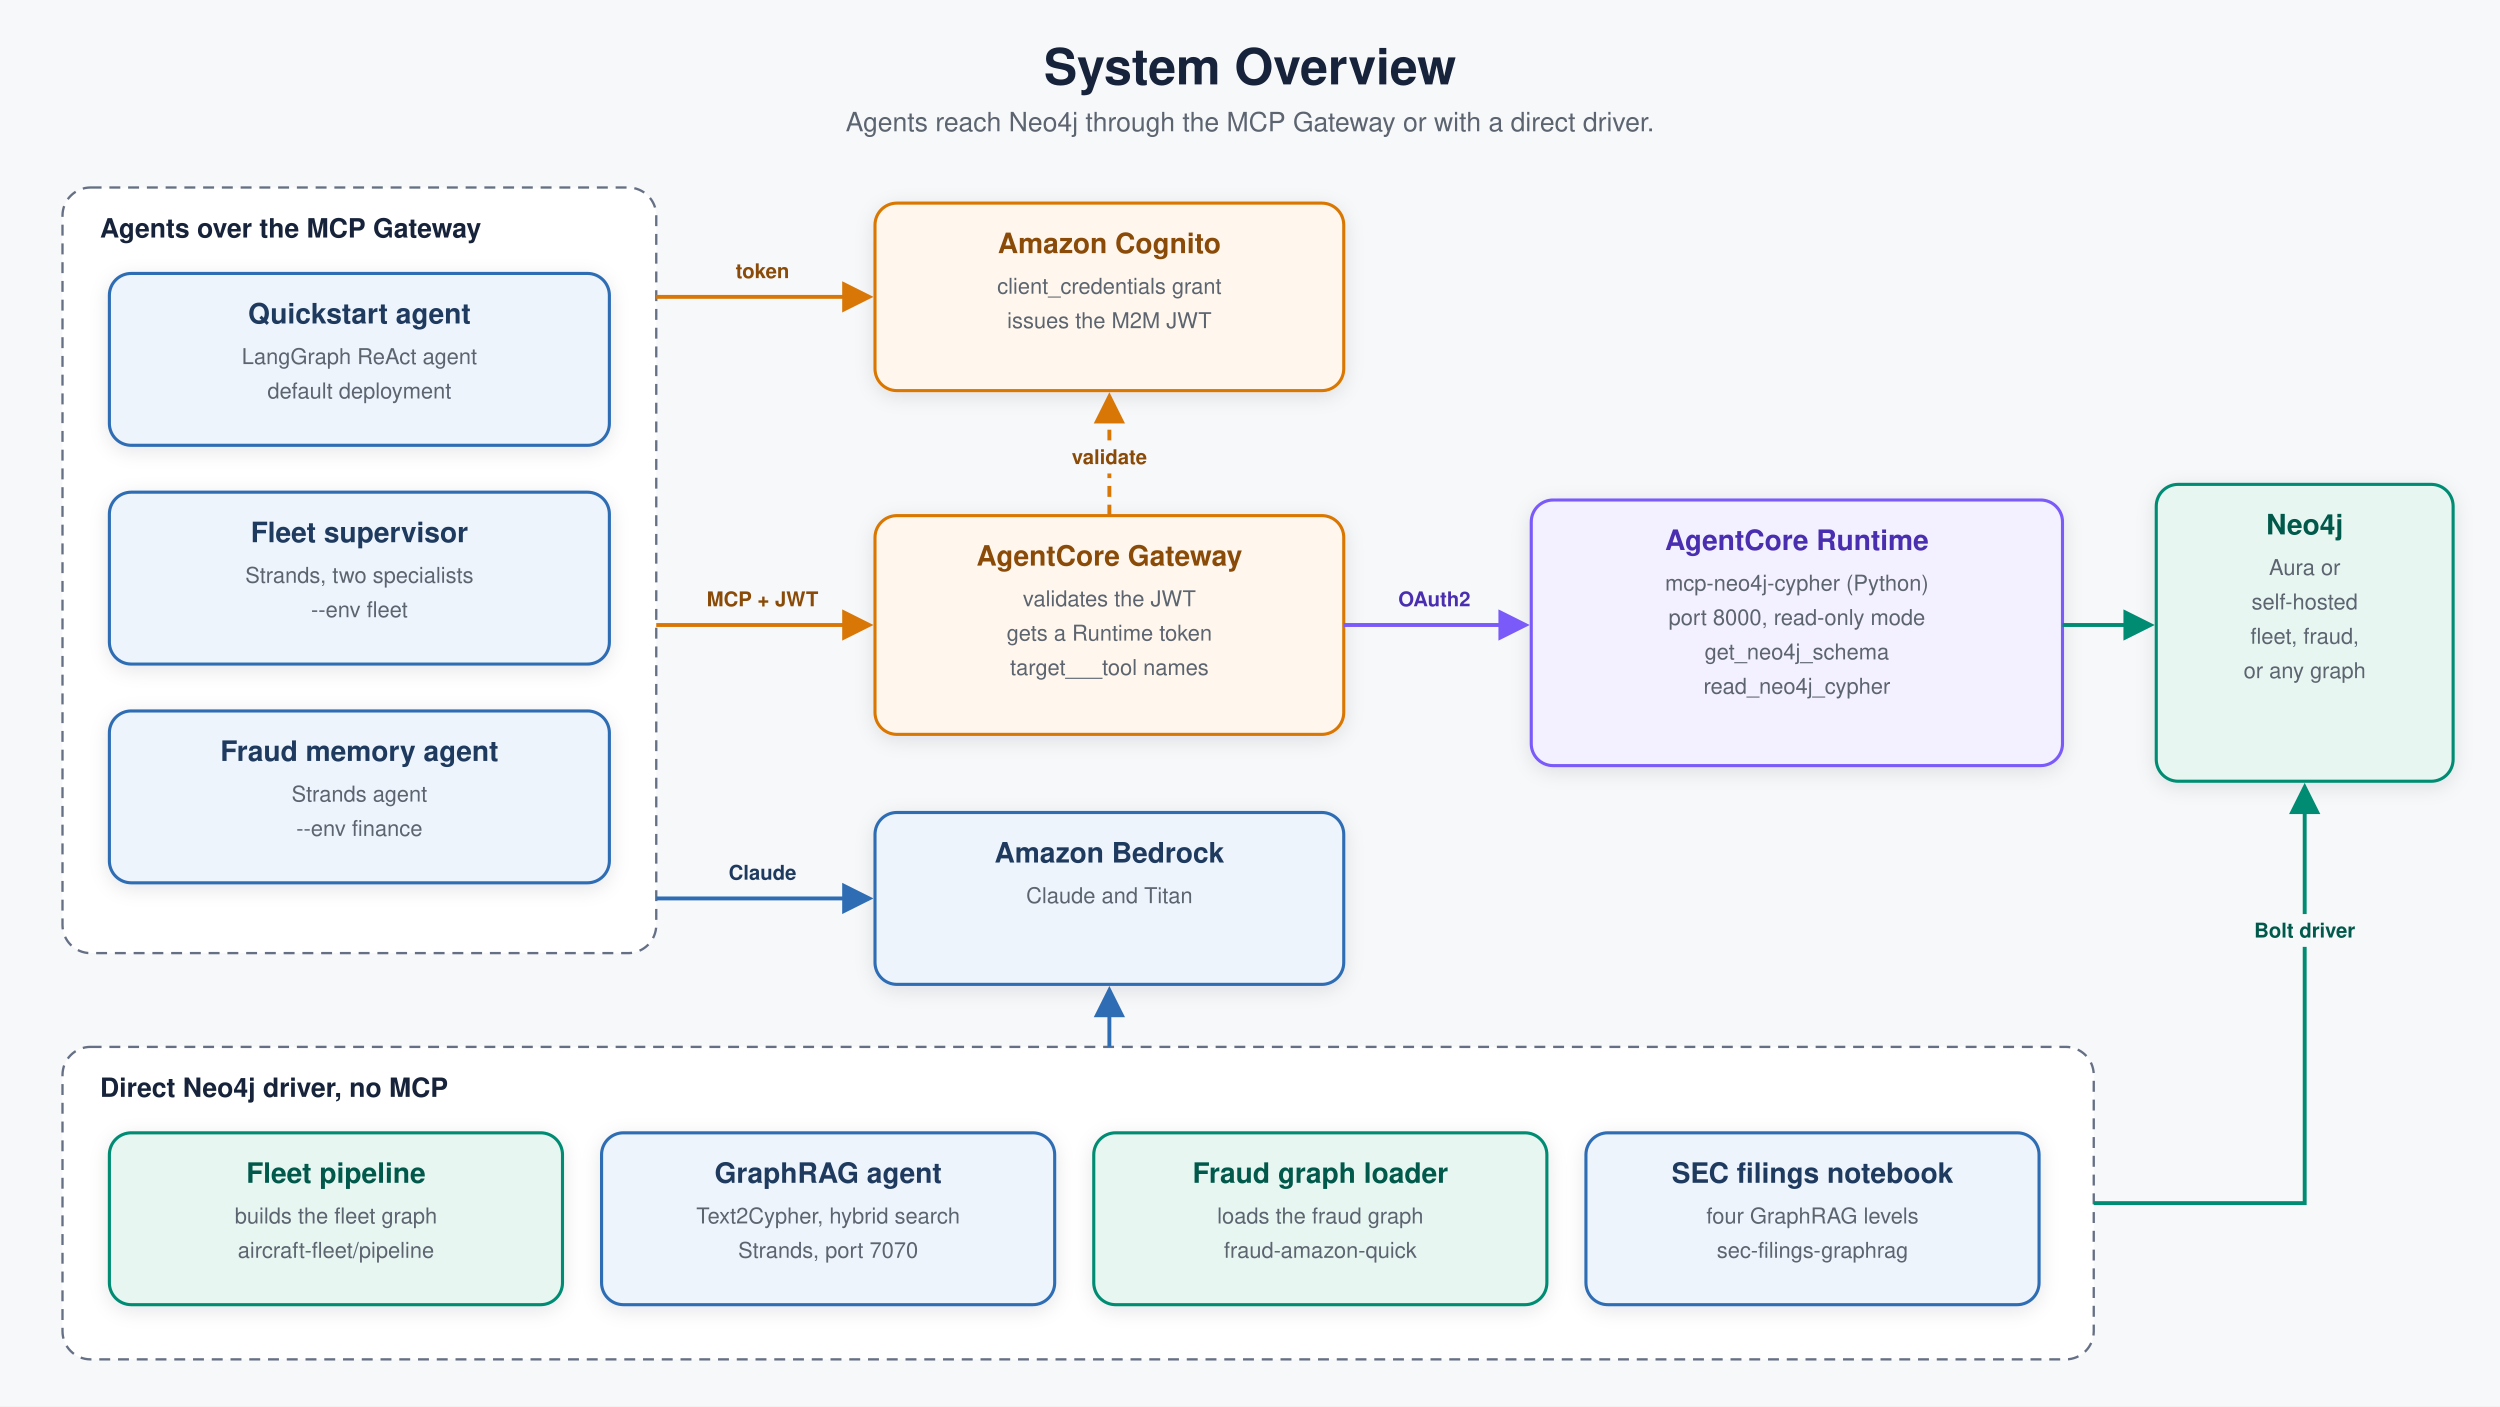
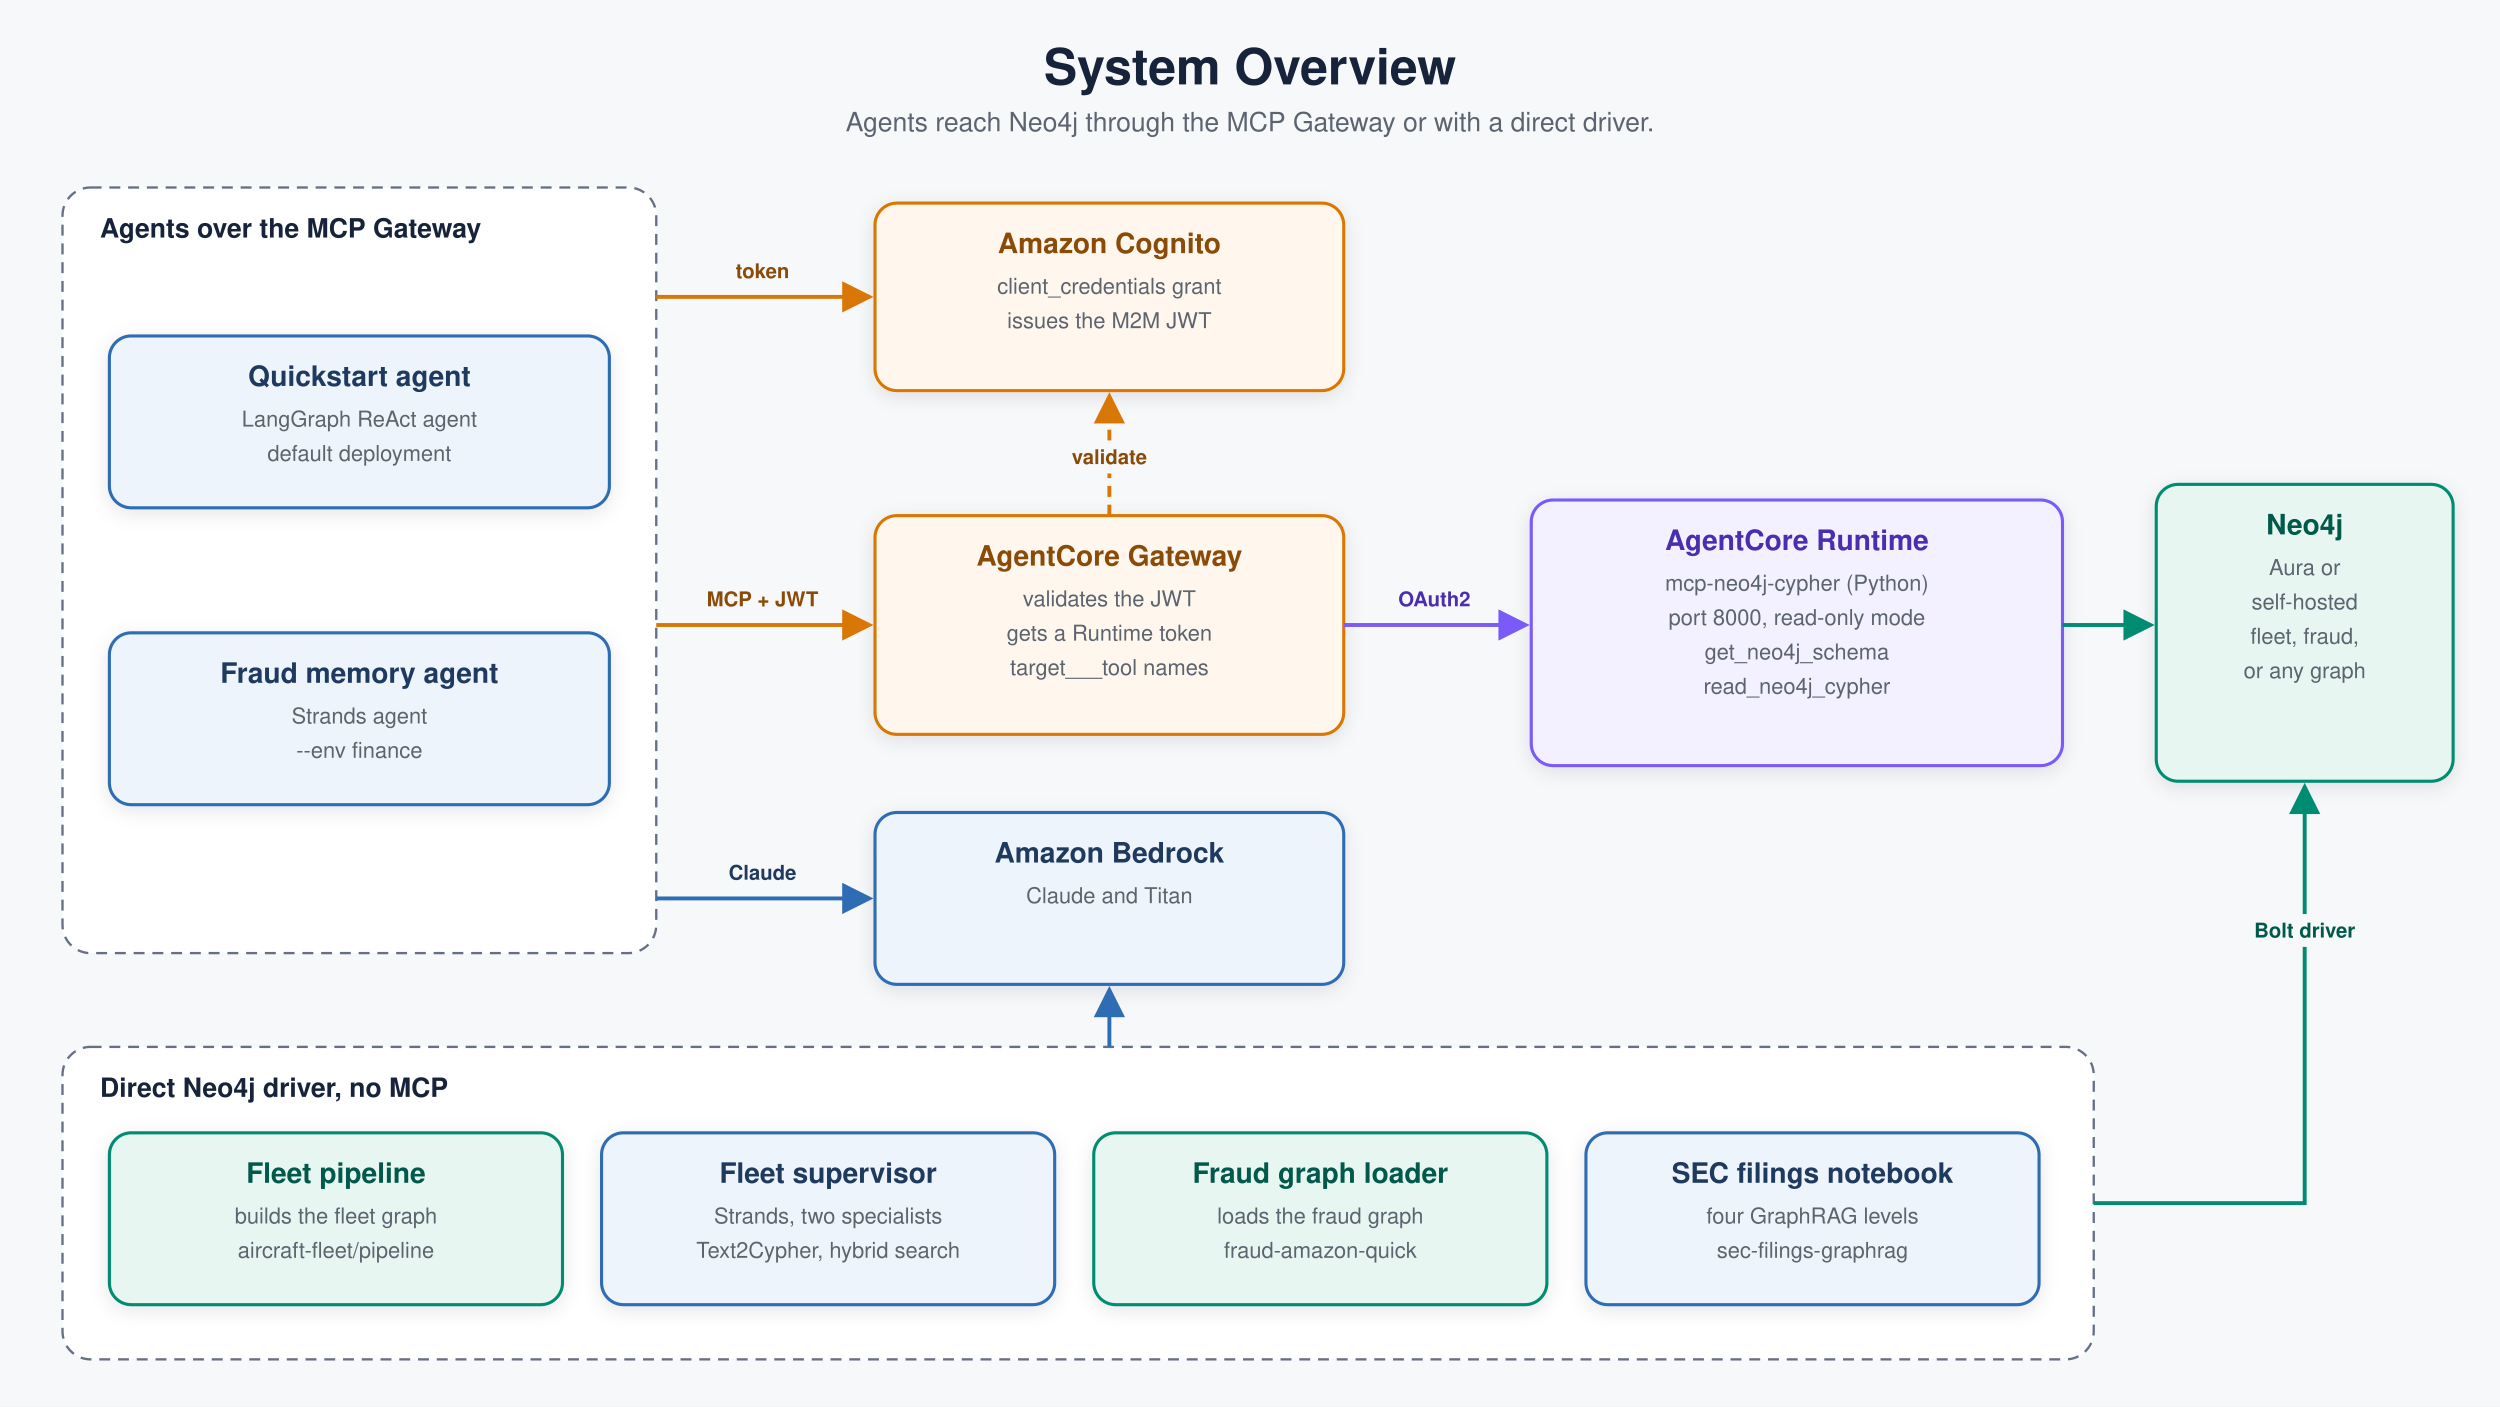
<svg xmlns="http://www.w3.org/2000/svg" width="1600" height="900" viewBox="0 0 1600 900" font-family="'Helvetica Neue', Helvetica, Arial, sans-serif">
  <defs>
    <filter id="shadow" x="-15%" y="-20%" width="130%" height="150%">
      <feDropShadow dx="0" dy="3" stdDeviation="6" flood-color="#101828" flood-opacity="0.10" />
    </filter>
    <marker id="a-blue" viewBox="0 0 10 10" refX="8.5" refY="5" markerWidth="8" markerHeight="8" orient="auto-start-reverse">
      <path d="M0,0 L10,5 L0,10 Z" fill="#2E6DB4" />
    </marker>
    <marker id="a-teal" viewBox="0 0 10 10" refX="8.5" refY="5" markerWidth="8" markerHeight="8" orient="auto-start-reverse">
      <path d="M0,0 L10,5 L0,10 Z" fill="#008C72" />
    </marker>
    <marker id="a-orange" viewBox="0 0 10 10" refX="8.5" refY="5" markerWidth="8" markerHeight="8" orient="auto-start-reverse">
      <path d="M0,0 L10,5 L0,10 Z" fill="#D97706" />
    </marker>
    <marker id="a-purple" viewBox="0 0 10 10" refX="8.5" refY="5" markerWidth="8" markerHeight="8" orient="auto-start-reverse">
      <path d="M0,0 L10,5 L0,10 Z" fill="#7A5AF8" />
    </marker>
    <marker id="a-pink" viewBox="0 0 10 10" refX="8.5" refY="5" markerWidth="8" markerHeight="8" orient="auto-start-reverse">
      <path d="M0,0 L10,5 L0,10 Z" fill="#C11574" />
    </marker>
    <marker id="a-slate" viewBox="0 0 10 10" refX="8.5" refY="5" markerWidth="8" markerHeight="8" orient="auto-start-reverse">
      <path d="M0,0 L10,5 L0,10 Z" fill="#667085" />
    </marker>
  </defs>
  <rect width="1600" height="900" fill="#F7F8FA" />
  <text x="800" y="54" text-anchor="middle" font-size="32" font-weight="700" fill="#16233A">System Overview</text>
  <text x="800" y="84" text-anchor="middle" font-size="17" fill="#5C6470">Agents reach Neo4j through the MCP Gateway or with a direct driver.</text>
  <rect x="40" y="120" width="380" height="490" rx="18" fill="#FFFFFF" stroke="#667085" stroke-width="1.5" stroke-dasharray="7 5" />
  <text x="64" y="152" font-size="17" font-weight="700" fill="#16233A" text-anchor="start">Agents over the MCP Gateway</text>
-   <rect x="70" y="175" width="320" height="110" rx="14" fill="#EEF4FB" stroke="#2E6DB4" stroke-width="2" filter="url(#shadow)" />
-   <text x="230.0" y="207" font-size="18" font-weight="700" fill="#1E3A5F" text-anchor="middle">Quickstart agent</text>
-   <text x="230.0" y="233" font-size="14" font-weight="400" fill="#5C6470" text-anchor="middle">LangGraph ReAct agent</text>
-   <text x="230.0" y="255" font-size="14" font-weight="400" fill="#5C6470" text-anchor="middle">default deployment</text>
-   <rect x="70" y="315" width="320" height="110" rx="14" fill="#EEF4FB" stroke="#2E6DB4" stroke-width="2" filter="url(#shadow)" />
-   <text x="230.0" y="347" font-size="18" font-weight="700" fill="#1E3A5F" text-anchor="middle">Fleet supervisor</text>
-   <text x="230.0" y="373" font-size="14" font-weight="400" fill="#5C6470" text-anchor="middle">Strands, two specialists</text>
-   <text x="230.0" y="395" font-size="14" font-weight="400" fill="#5C6470" text-anchor="middle">--env fleet</text>
-   <rect x="70" y="455" width="320" height="110" rx="14" fill="#EEF4FB" stroke="#2E6DB4" stroke-width="2" filter="url(#shadow)" />
-   <text x="230.0" y="487" font-size="18" font-weight="700" fill="#1E3A5F" text-anchor="middle">Fraud memory agent</text>
-   <text x="230.0" y="513" font-size="14" font-weight="400" fill="#5C6470" text-anchor="middle">Strands agent</text>
-   <text x="230.0" y="535" font-size="14" font-weight="400" fill="#5C6470" text-anchor="middle">--env finance</text>
+   <rect x="70" y="215" width="320" height="110" rx="14" fill="#EEF4FB" stroke="#2E6DB4" stroke-width="2" filter="url(#shadow)" />
+   <text x="230.0" y="247" font-size="18" font-weight="700" fill="#1E3A5F" text-anchor="middle">Quickstart agent</text>
+   <text x="230.0" y="273" font-size="14" font-weight="400" fill="#5C6470" text-anchor="middle">LangGraph ReAct agent</text>
+   <text x="230.0" y="295" font-size="14" font-weight="400" fill="#5C6470" text-anchor="middle">default deployment</text>
+   <rect x="70" y="405" width="320" height="110" rx="14" fill="#EEF4FB" stroke="#2E6DB4" stroke-width="2" filter="url(#shadow)" />
+   <text x="230.0" y="437" font-size="18" font-weight="700" fill="#1E3A5F" text-anchor="middle">Fraud memory agent</text>
+   <text x="230.0" y="463" font-size="14" font-weight="400" fill="#5C6470" text-anchor="middle">Strands agent</text>
+   <text x="230.0" y="485" font-size="14" font-weight="400" fill="#5C6470" text-anchor="middle">--env finance</text>
  <rect x="560" y="130" width="300" height="120" rx="14" fill="#FFF7ED" stroke="#D97706" stroke-width="2" filter="url(#shadow)" />
  <text x="710.0" y="162" font-size="18" font-weight="700" fill="#8A4B08" text-anchor="middle">Amazon Cognito</text>
  <text x="710.0" y="188" font-size="14" font-weight="400" fill="#5C6470" text-anchor="middle">client_credentials grant</text>
  <text x="710.0" y="210" font-size="14" font-weight="400" fill="#5C6470" text-anchor="middle">issues the M2M JWT</text>
  <rect x="560" y="330" width="300" height="140" rx="14" fill="#FFF7ED" stroke="#D97706" stroke-width="2" filter="url(#shadow)" />
  <text x="710.0" y="362" font-size="18" font-weight="700" fill="#8A4B08" text-anchor="middle">AgentCore Gateway</text>
  <text x="710.0" y="388" font-size="14" font-weight="400" fill="#5C6470" text-anchor="middle">validates the JWT</text>
  <text x="710.0" y="410" font-size="14" font-weight="400" fill="#5C6470" text-anchor="middle">gets a Runtime token</text>
  <text x="710.0" y="432" font-size="14" font-weight="400" fill="#5C6470" text-anchor="middle">target___tool names</text>
  <rect x="560" y="520" width="300" height="110" rx="14" fill="#EEF4FB" stroke="#2E6DB4" stroke-width="2" filter="url(#shadow)" />
  <text x="710.0" y="552" font-size="18" font-weight="700" fill="#1E3A5F" text-anchor="middle">Amazon Bedrock</text>
  <text x="710.0" y="578" font-size="14" font-weight="400" fill="#5C6470" text-anchor="middle">Claude and Titan</text>
  <rect x="980" y="320" width="340" height="170" rx="14" fill="#F3F0FF" stroke="#7A5AF8" stroke-width="2" filter="url(#shadow)" />
  <text x="1150.0" y="352" font-size="18" font-weight="700" fill="#4A2EB0" text-anchor="middle">AgentCore Runtime</text>
  <text x="1150.0" y="378" font-size="14" font-weight="400" fill="#5C6470" text-anchor="middle">mcp-neo4j-cypher (Python)</text>
  <text x="1150.0" y="400" font-size="14" font-weight="400" fill="#5C6470" text-anchor="middle">port 8000, read-only mode</text>
  <text x="1150.0" y="422" font-size="14" font-weight="400" fill="#5C6470" text-anchor="middle">get_neo4j_schema</text>
  <text x="1150.0" y="444" font-size="14" font-weight="400" fill="#5C6470" text-anchor="middle">read_neo4j_cypher</text>
  <rect x="1380" y="310" width="190" height="190" rx="14" fill="#E8F6F2" stroke="#008C72" stroke-width="2" filter="url(#shadow)" />
  <text x="1475.0" y="342" font-size="18" font-weight="700" fill="#00594A" text-anchor="middle">Neo4j</text>
  <text x="1475.0" y="368" font-size="14" font-weight="400" fill="#5C6470" text-anchor="middle">Aura or</text>
  <text x="1475.0" y="390" font-size="14" font-weight="400" fill="#5C6470" text-anchor="middle">self-hosted</text>
  <text x="1475.0" y="412" font-size="14" font-weight="400" fill="#5C6470" text-anchor="middle">fleet, fraud,</text>
  <text x="1475.0" y="434" font-size="14" font-weight="400" fill="#5C6470" text-anchor="middle">or any graph</text>
  <path d="M420,190 H556" fill="none" stroke="#D97706" stroke-width="2.5" marker-end="url(#a-orange)" />
  <rect x="463" y="163" width="50" height="21" rx="5" fill="#F7F8FA" />
  <text x="488" y="178" font-size="13" font-weight="600" fill="#8A4B08" text-anchor="middle">token</text>
  <path d="M420,400 H556" fill="none" stroke="#D97706" stroke-width="2.5" marker-end="url(#a-orange)" />
  <rect x="449" y="373" width="79" height="21" rx="5" fill="#F7F8FA" />
  <text x="488" y="388" font-size="13" font-weight="600" fill="#8A4B08" text-anchor="middle">MCP + JWT</text>
  <path d="M420,575 H556" fill="none" stroke="#2E6DB4" stroke-width="2.5" marker-end="url(#a-blue)" />
  <rect x="459" y="548" width="57" height="21" rx="5" fill="#F7F8FA" />
  <text x="488" y="563" font-size="13" font-weight="600" fill="#1E3A5F" text-anchor="middle">Claude</text>
  <path d="M710,330 V254" fill="none" stroke="#D97706" stroke-width="2.5" stroke-dasharray="7 5" marker-end="url(#a-orange)" />
  <rect x="674" y="282" width="72" height="21" rx="5" fill="#F7F8FA" />
  <text x="710" y="297" font-size="13" font-weight="600" fill="#8A4B08" text-anchor="middle">validate</text>
  <path d="M860,400 H976" fill="none" stroke="#7A5AF8" stroke-width="2.5" marker-end="url(#a-purple)" />
  <rect x="889" y="373" width="57" height="21" rx="5" fill="#F7F8FA" />
  <text x="918" y="388" font-size="13" font-weight="600" fill="#4A2EB0" text-anchor="middle">OAuth2</text>
  <path d="M1320,400 H1376" fill="none" stroke="#008C72" stroke-width="2.5" marker-end="url(#a-teal)" />
  <rect x="40" y="670" width="1300" height="200" rx="18" fill="#FFFFFF" stroke="#667085" stroke-width="1.5" stroke-dasharray="7 5" />
  <text x="64" y="702" font-size="17" font-weight="700" fill="#16233A" text-anchor="start">Direct Neo4j driver, no MCP</text>
  <rect x="70" y="725" width="290" height="110" rx="14" fill="#E8F6F2" stroke="#008C72" stroke-width="2" filter="url(#shadow)" />
  <text x="215.0" y="757" font-size="18" font-weight="700" fill="#00594A" text-anchor="middle">Fleet pipeline</text>
  <text x="215.0" y="783" font-size="14" font-weight="400" fill="#5C6470" text-anchor="middle">builds the fleet graph</text>
  <text x="215.0" y="805" font-size="14" font-weight="400" fill="#5C6470" text-anchor="middle">aircraft-fleet/pipeline</text>
  <rect x="385" y="725" width="290" height="110" rx="14" fill="#EEF4FB" stroke="#2E6DB4" stroke-width="2" filter="url(#shadow)" />
-   <text x="530.0" y="757" font-size="18" font-weight="700" fill="#1E3A5F" text-anchor="middle">GraphRAG agent</text>
-   <text x="530.0" y="783" font-size="14" font-weight="400" fill="#5C6470" text-anchor="middle">Text2Cypher, hybrid search</text>
-   <text x="530.0" y="805" font-size="14" font-weight="400" fill="#5C6470" text-anchor="middle">Strands, port 7070</text>
+   <text x="530.0" y="757" font-size="18" font-weight="700" fill="#1E3A5F" text-anchor="middle">Fleet supervisor</text>
+   <text x="530.0" y="783" font-size="14" font-weight="400" fill="#5C6470" text-anchor="middle">Strands, two specialists</text>
+   <text x="530.0" y="805" font-size="14" font-weight="400" fill="#5C6470" text-anchor="middle">Text2Cypher, hybrid search</text>
  <rect x="700" y="725" width="290" height="110" rx="14" fill="#E8F6F2" stroke="#008C72" stroke-width="2" filter="url(#shadow)" />
  <text x="845.0" y="757" font-size="18" font-weight="700" fill="#00594A" text-anchor="middle">Fraud graph loader</text>
  <text x="845.0" y="783" font-size="14" font-weight="400" fill="#5C6470" text-anchor="middle">loads the fraud graph</text>
  <text x="845.0" y="805" font-size="14" font-weight="400" fill="#5C6470" text-anchor="middle">fraud-amazon-quick</text>
  <rect x="1015" y="725" width="290" height="110" rx="14" fill="#EEF4FB" stroke="#2E6DB4" stroke-width="2" filter="url(#shadow)" />
  <text x="1160.0" y="757" font-size="18" font-weight="700" fill="#1E3A5F" text-anchor="middle">SEC filings notebook</text>
  <text x="1160.0" y="783" font-size="14" font-weight="400" fill="#5C6470" text-anchor="middle">four GraphRAG levels</text>
  <text x="1160.0" y="805" font-size="14" font-weight="400" fill="#5C6470" text-anchor="middle">sec-filings-graphrag</text>
  <path d="M710,670 V634" fill="none" stroke="#2E6DB4" stroke-width="2.5" marker-end="url(#a-blue)" />
  <path d="M1340,770 H1475 V504" fill="none" stroke="#008C72" stroke-width="2.5" marker-end="url(#a-teal)" />
  <rect x="1428" y="585" width="93" height="21" rx="5" fill="#F7F8FA" />
  <text x="1475" y="600" font-size="13" font-weight="600" fill="#00594A" text-anchor="middle">Bolt driver</text>
</svg>
